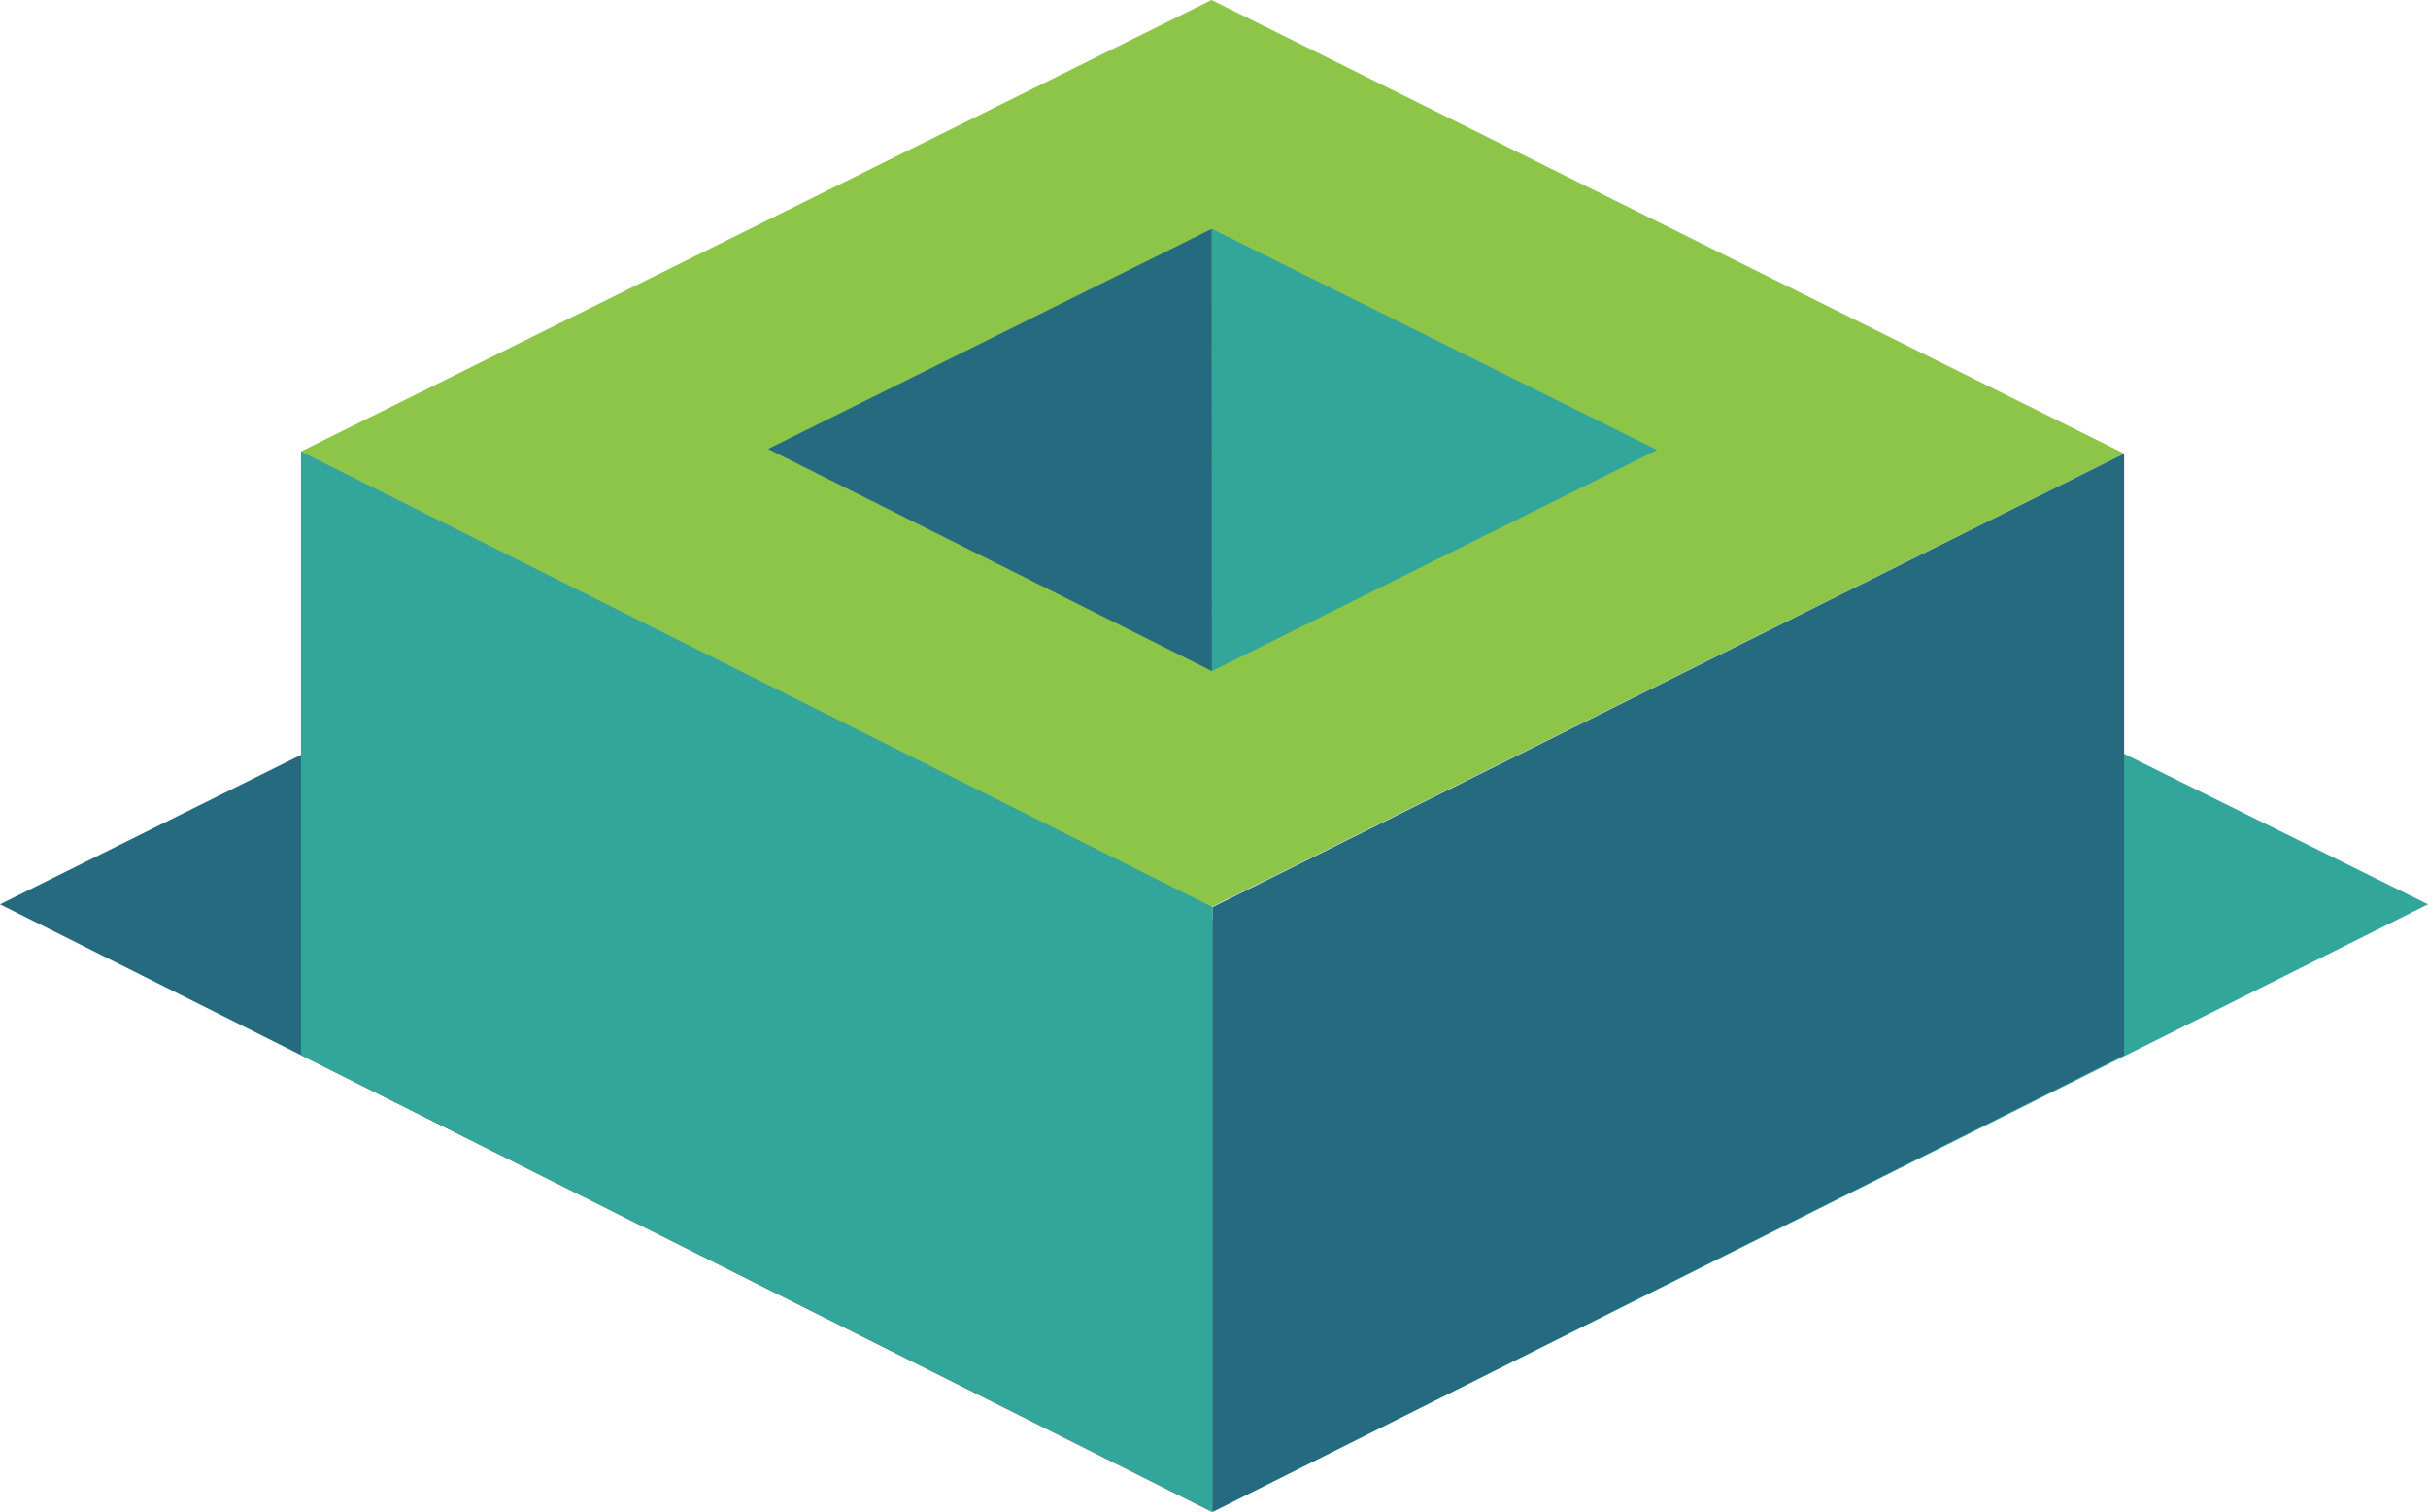
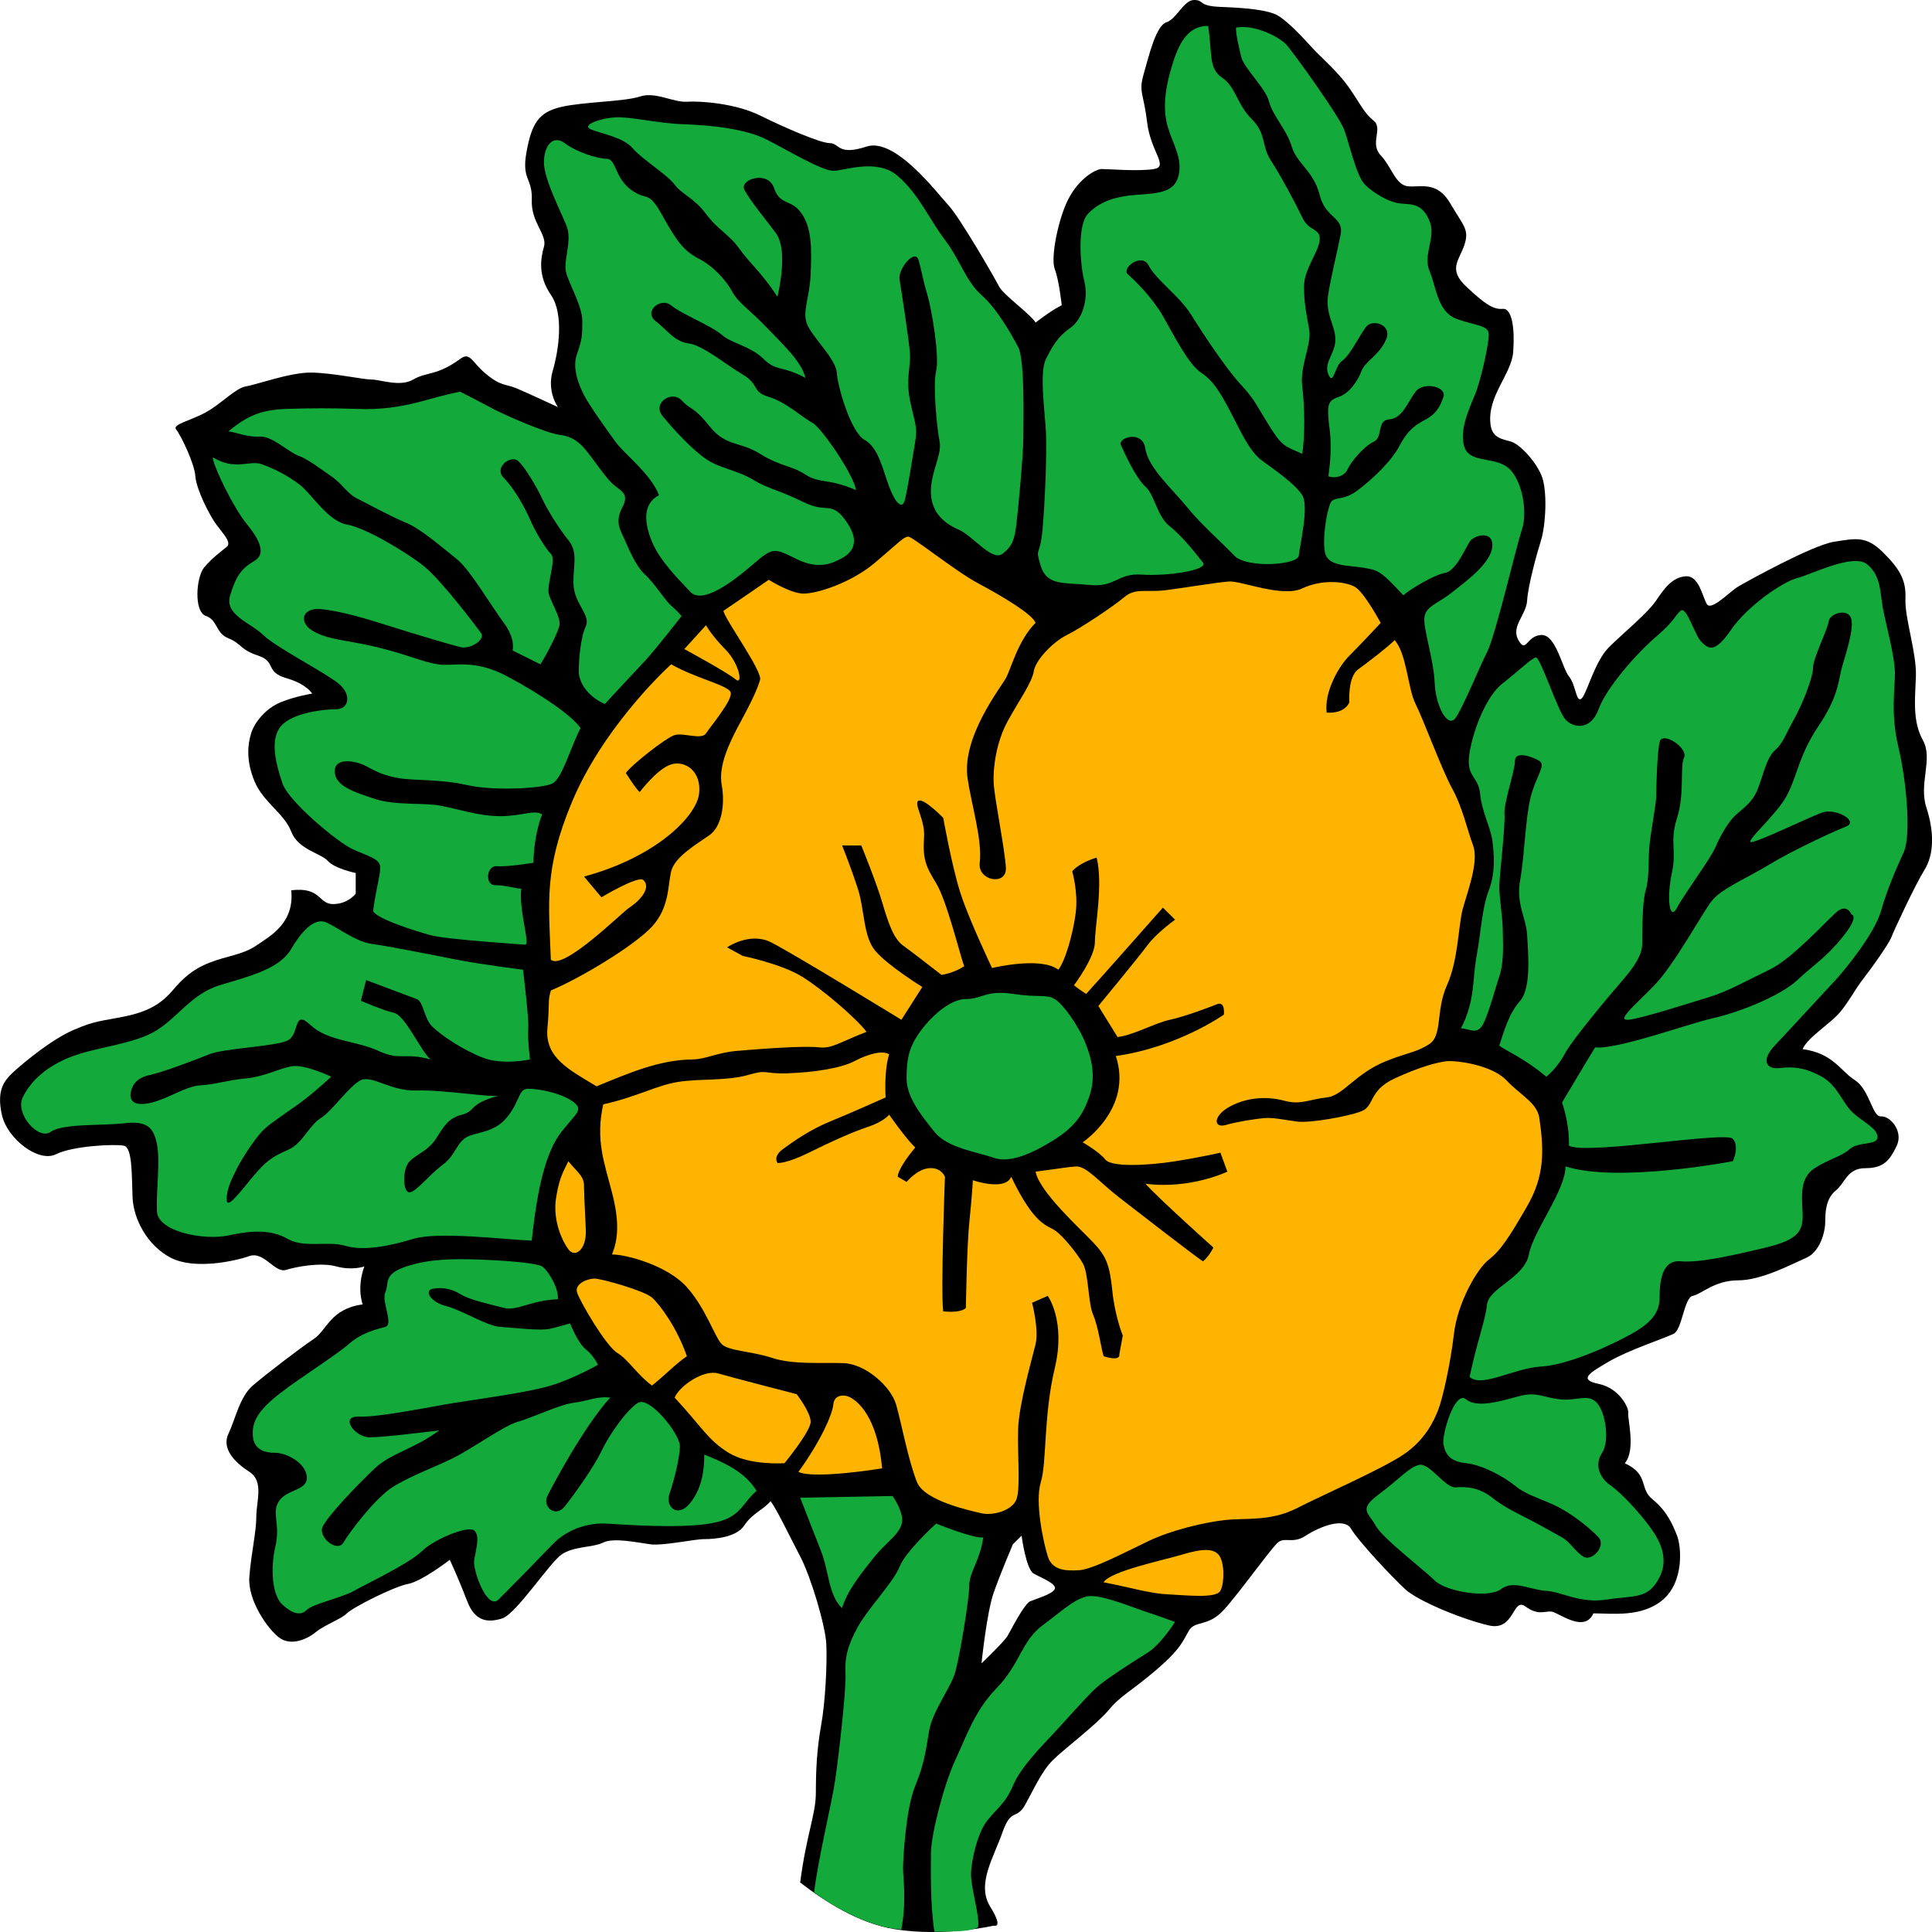
- <svg xmlns="http://www.w3.org/2000/svg" width="220" height="137" viewBox="0 0 220 137">
-   <g fill="none">
-     <path d="M50.686 56.783L0 81.947 109.873 137V83.432l-59.187-26.65z" fill="#256a7f" />
-     <path d="M178.93 61.605L220 81.947 109.873 137V83.224l69.058-21.62z" fill="#33a69b" />
-     <path d="M109.777 0l-82.5 40.91 82.5 41.29 82.69-41.1L109.778 0" fill="#8dc549" />
-     <path d="M27.277 95.614V40.91l82.5 41.29V137l-82.5-41.386" fill="#7c8689" />
-     <path d="M27.277 95.614V40.91l82.596 41.29V137L27.277 95.614" fill="#33a69b" />
-     <path d="M192.468 95.614V41.1l-82.595 41.1V137l82.595-41.386M109.804 20.735l-40.21 19.95 40.232 20.135-.022-40.085" fill="#256a7f" />
-     <path d="M109.804 60.82V20.735l40.347 20.042-40.346 20.043" fill="#33a69b" />
-   </g>
+ <svg xmlns="http://www.w3.org/2000/svg" width="130" height="130" viewBox="0 0 130 130">
+   <path d="M66.042 111.924s1.525-1.452 1.76-1.858c.234-.406 1.113-2.148 1.524-2.322.41-.174 1.466-.464 1.642-.813.176-.347-.88-.753-1.407-1.044-.527-.29-.82-2.554-.82-2.554l-.587.58s-.82 1.916-1.29 3.25c-.47 1.337-.82 4.762-.82 4.762zm-12.2 14.745c.41-3.194 1.056-4.587 1.056-6.04 0-1.45.06-2.9.352-4.527.293-1.625.41-4.18.352-5.456-.06-1.278-1.056-4.586-1.76-5.922-.703-1.335-1.583-3.193-1.994-3.715-.452.563-1.23.813-1.76 1.625-.527.813-1.993.93-2.697.93-.703 0-2.755.464-3.635.348-.88-.117-2.463-.465-3.167-.117-.704.35-1.994.233-2.815.813-.82.58-3.05 4.005-3.99 4.295-.937.29-1.817.232-2.345-1.16a48.688 48.688 0 0 0-1.173-2.787s-1.876 1.45-2.815 1.625c-.938.174-3.695 1.567-4.105 1.974-.41.406-1.466.754-2.112 1.277-.645.522-1.7.93-2.463.348-.762-.58-2.11-2.496-1.994-4.063.117-1.57.47-3.02.47-4.065 0-1.045.527-2.38-.47-3.02-.997-.637-1.877-1.566-1.407-2.553.468-.987.76-2.496 1.64-3.25.88-.756 3.226-2.555 4.106-3.136.88-.58 1.115-2.032 3.285-2.322-.413-1.31.118-2.554.118-2.554s-.82.29-1.877 0c-1.055-.29-2.638 0-3.4.232-.763.232-1.467-1.277-2.464-.93-.997.35-3.695.93-5.278.117-1.584-.813-2.522-2.613-2.58-4.064-.06-1.45 0-3.367-.587-3.483-.586-.116-3.4 0-4.574.58-1.173.58-3.284-1.045-3.636-2.67-.352-1.626.117-2.264.82-2.903.705-.638 2.523-2.148 3.99-2.786 1.465-.64 1.817-.58 3.518-.93 1.7-.347 2.522-.986 3.167-1.74.645-.755 1.29-1.394 2.463-1.858 1.173-.465 2.23-.523 3.167-1.16.94-.64 2.58-1.51 2.346-3.717 2.02-.244 1.82.928 2.816.928.997 0 1.525-.696 1.525-.696v-1.394s-1.406-.29-1.875-.812c-.47-.523-1.995-.755-2.464-1.974-.468-1.22-1.875-1.974-2.462-3.367-.586-1.393-.47-2.496-.235-3.25.235-.756.997-1.685 1.994-2.09.998-.407 2.112-.58 2.112-.58s-.353-.64-1.76-1.046c-1.408-.408-.646-1.104-1.877-1.51-1.232-.407-1.115-.813-1.994-1.162-.88-.348-.705-1.22-1.526-1.51-.82-.29-.646-2.61-.118-3.25.528-.64 1.173-1.103 1.525-1.393.353-.29-.233-.87-.703-1.51-.47-.638-1.35-2.38-1.407-3.25-.06-.87-.997-2.787-1.29-3.135-.294-.35.938-.58 1.994-1.16 1.055-.582 1.994-1.627 2.698-1.743.703-.116 2.932-.93 4.34-.93 1.407 0 3.52.466 4.105.466.587 0 1.935.522 2.815 0 .88-.523 1.596-.237 3.167-1.393.673-.497.762.232 1.76 1.044.996.813 1.29.64 1.993.93.704.29 2.815 1.276 2.815 1.276s-.762-1.045-.352-2.438c.41-1.393.763-3.83-.117-5.108-.88-1.277-.705-2.438-.47-3.25.234-.814-.88-1.627-.82-3.136.057-1.51-.705-1.335-.353-3.25.352-1.917.82-2.67 2.346-3.02 1.525-.348 4.222-.348 5.278-.696 1.057-.35 2.23.406 3.168.348.94-.058 3.285.116 4.927.93 1.642.812 4.047 1.857 4.692 1.857.645 0 .527.87 2.463.232 1.935-.64 4.75 3.134 5.513 3.946.762.813 3.108 4.877 3.402 5.457.293.58 2.11 1.858 2.463 2.438 1.267-.968 1.76-1.16 1.76-1.16s-.177-1.683-.47-2.438c-.293-.755.235-3.425.94-4.76.702-1.335 1.817-1.974 2.227-1.974.41 0 2.522.174 3.52 0 .996-.174-.235-1.16-.47-3.135-.235-1.973-.586-2.03-.235-3.25.352-1.22.822-3.25 1.525-3.484C79.18 1.276 79.648 0 80.352 0s.235.406 1.76.464c1.524.058 3.167.175 3.87.58.704.407 1.82 1.626 2.346 2.207.528.58 1.7 1.568 2.464 2.67.762 1.104.997 1.685 1.642 2.207.645.523-.293 1.51.47 2.322.762.812.996 2.03 1.876 2.09.88.057 1.935-.35 2.815 1.16.88 1.51 1.29 1.742.938 2.787-.35 1.045-1.114 1.625.118 2.786 1.232 1.16 1.82 1.568 2.464 1.51.645-.06.82 1.393.704 2.902-.117 1.51-1.762 2.96-1.525 4.876.12.972.88.988 1.408 1.162.528.175 1.525 1.162 1.995 2.206.47 1.045.293 3.484 0 4.412-.294.93-.88 3.077-.94 4.064-.057.987-1.113 1.742-.585 2.67.528.93.528-.29 1.525-.348.997-.058 1.407 2.206 1.876 2.787.47.58.47 1.74.822 1.51.352-.233.88-2.497 1.877-3.484.996-.988 2.58-2.265 3.166-3.136.587-.87 1.115-1.567 1.994-1.625.88-.06 1.115 1.334 1.408 1.856.293.523 1.525-.813 2.11-1.16.588-.35 4.987-2.787 6.453-3.02 1.467-.232 2.17-.406 3.285.697 1.115 1.103 1.584 1.858 1.525 3.135-.06 1.277.763 3.657.704 5.225-.06 1.567-.235 3.018.47 4.295.703 1.278-.294 2.903.234 4.528.528 1.626.528 3.135-.118 4.18-.645 1.045-2.052 4.064-2.228 4.528-.176.465-1.29 2.032-1.877 2.787-.587.755-.88 1.394-1.525 2.207-.645.812-2.23 1.74-2.58 2.554 2.063.287 2.52 1.452 3.518 2.09.997.64 1.173 2.497 1.76 2.44.586-.06 1.525.986 1.056 1.973-.47.987-.88 1.51-2.112 1.51-1.23 0-1.35.986-1.994 1.508-.645.524-.704 1.395-.704 2.09 0 .698-.352 2.033-1.29 2.44-.938.406-2.99 1.51-4.575 1.51-1.584 0-2.464.928-3.05 1.044-.587.116-.704 2.264-1.29 2.554-.587.29-3.05 1.103-4.34 1.858-1.29.754-2.112 1.22-.705 1.51 1.408.29 2.053 1.624 1.995 1.973-.06.347.527 2.495-.235 3.366 1.664.773.938 1.683 1.877 2.438.938.755 1.35 1.683 1.642 2.438.293.755.47 3.077-.938 4.296-1.408 1.22-3.46.93-4.692.93-.606 1.365-2.346-.06-2.816-.117-.47-.057-.88.29-1.76-.348-.88-.638-.703 1.684-2.462 1.277-1.76-.407-4.75-1.626-5.63-2.44-.88-.81-3.168-3.25-3.637-4.062-.47-.813-2.17-.116-3.05.464-.88.58-1.408.058-1.878.464-.47.407-2.58 3.367-3.636 4.53-1.055 1.16-1.935.695-2.346 1.392-.41.696-.528 1.22-2.228 2.67-1.7 1.45-2.346 1.684-3.168 2.67-.82.987-2.99 2.613-3.753 3.368-.762.754-1.29 1.973-1.876 3.018-.586 1.045-.938.174-1.525 1.858-.587 1.683-1.76 3.483-.822 4.992.94 1.51.235 1.277.235 1.277s-3.35.784-6.686.234c-2.39-.395-4.608-1.81-6.334-3.135z" />
+   <path d="M56.658 108.208c.352-1.16 1.23-2.264 2.11-3.367.88-1.102 1.585-1.45 1.878-2.205.293-.754-.587-1.973-.587-1.973l-6.217.116s.88 2.264 1.407 3.6c.528 1.334.487 2.94 1.408 3.83zm6.217 21.77c-.29-1.85-.235-4.064-.235-5.283 0-1.22.88-4.644 1.642-6.27.763-1.625 1.29-3.308 2.815-4.876 1.525-1.568 1.643-3.136 3.05-4.18 1.408-1.045 2.346-1.974 3.284-1.974.94 0 2.758.754 3.638 1.045.88.29 1.994.697 1.994.697s-.94 1.51-1.877 2.09c-.938.58-2.756 1.742-3.402 2.322-.645.58-2.228 2.38-2.932 3.134-.703.755-2.17 2.206-2.697 3.483-.528 1.277-1.35 1.742-1.877 2.554-.528.814-.88 2.323-.938 3.252-.06.93.613 2.972.47 3.716-.53.26-1.282.288-2.933.29zm-8.094-2.642c.25-2.174 1.174-5.95 1.41-7.517.233-1.57.76-6.155.702-7.2-.058-1.045.118-1.857.82-3.134.705-1.278 2.406-3.02 2.817-4.064.41-1.045 2.462-2.903 2.462-2.903s2.58 1.044 3.167.928c-.208 1.563-.94 2.322-.94 3.25 0 .93-.645 4.76-.938 5.806-.293 1.045-1.525 2.613-1.76 3.948-.234 1.335-.293 2.148-.938 3.715-.645 1.567-.82 4.993-.82 5.573 0 .58.252 2.197-.118 4.093-1.91-.115-4.26-1.305-5.865-2.497zm13.373-60.46c1.8.27 2.23 0 2.815.348.587.348 1.564 1.78 1.994 2.786.43 1.007.82 2.322.352 3.716-.47 1.393-1.095 2.167-2.463 3.018-1.368.852-2.893 1.548-3.987 1.16-1.095-.386-3.128-.657-3.988-1.74-.86-1.084-1.877-2.322-1.877-3.6 0-1.276.162-2.062.82-3.018.737-1.07 2.073-2.322 3.168-2.322 1.095 0 1.368-.62 3.167-.348zM98.65 94.16c.763.638 2.523.058 3.637-.232 1.114-.29 1.584.116 2.698.232 1.114.116 1.877-.406 2.463.232.587.64.88 2.554.352 3.367-.528.812-.176 1.683.587 2.205.762.523 1.935 1.858 2.463 2.554.528.696 1.583 2.09.82 3.6-.762 1.508-1.64 1.218-3.518 1.508-1.877.29-3.05-.523-4.105-.58-1.056-.06-2.23-.755-3.05-.117-.82.64-3.695.175-4.458-.58-.763-.754-3.52-2.844-3.99-3.715-.468-.87-1.172-1.044.236-2.09 1.407-1.044 1.994-1.8 2.698-1.973.703-.174 1.76 1.567 2.463 1.51.704-.06 1.583 0 2.463.696.88.696 1.7 1.045 2.58 1.51.88.464 1.584.87 2.112 1.16.528.29.82.87 1.408 1.277.586.407 1.583-.696 1.055-1.277-.527-.58-1.876-1.683-3.05-2.206-1.172-.522-1.876-.696-2.58-1.277-.704-.58-2.17-1.393-3.284-1.51-1.114-.115-1.407-.638-1.524-1.276-.117-.64.762-3.66 1.525-3.02zm.235-43.54c.294-1.682 1.173-3.83 2.23-4.643 1.055-.813 1.934-1.684 2.228-1.742.293-.058 1.466 3.6 1.994 4.18.528.58 1.7.755 2.228-.696.528-1.453 2.58-3.775 3.87-4.878 1.292-1.103 1.233-1.393 1.644-1.74.41-.35.937 1.624 1.406 2.088.47.465.88.813 1.994-.812 1.115-1.626 3.52-3.25 4.458-3.483.938-.233 3.753-1.684 4.692-.93.938.756.88 1.917 1.055 2.903.176.987.82 3.31.82 4.412 0 1.103-.292 2.787.236 4.993.53 2.206.88 5.92.353 7.082-.528 1.16-1.115 2.496-1.525 3.948-.41 1.45-2.346 3.89-3.167 4.76-.82.87-3.108 3.367-3.987 4.296-.88.928-.645 1.624.352 1.508.997-.116 1.76 0 2.815.58s1.407 1.8 2.11 2.44c.705.637 1.643 1.044 1.643 1.624 0 .58-1.29.29-1.876.813-.587.522-1.35.638-2.346 1.277-.997.64-.88 1.8-.82 3.02.058 1.218-.294 1.798-2.464 2.32-2.17.523-4.457 1.046-5.747.93-1.292-.116-1.41 1.45-1.41 2.438 0 .987-.527 1.683-1.876 2.438-1.35.755-4.223 2.09-6.1 2.206-1.876.116-3.988 1.45-4.81.697.548-2.56 1.057-3.773 1.174-4.876.118-1.103 2.522-1.8 2.816-3.367.293-1.567 2.463-4.296 2.463-5.92 3.537 1.134 11.26-.35 11.26-.35s.47-.986 0-1.51c-.47-.52-9.853 1.104-11.026.466.032-1.576-.468-2.903-.468-2.903s1.936-3.25 2.23-3.715c1.426.18 6.392-1.626 7.975-1.974 1.584-.347 4.458-1.45 5.63-2.553 1.174-1.103 1.877-1.452 3.05-2.903 1.173-1.45.587-1.51.587-1.51s-.293-.812-1.056-.115c-.762.695-2.99 3.134-4.457 3.83-1.465.697-2.756 1.45-4.105 1.858-1.35.406-4.574 1.45-5.395 1.51-.822.057.41-.93 1.76-2.323 1.348-1.393 3.225-4.876 3.87-5.69.645-.812 2.346-1.508 3.87-2.437 1.526-.93 4.282-2.206 5.162-2.554.88-.35-.704-1.278-1.642-.93-.94.35-4.047 1.858-4.692 1.974-.645.117 1.642-1.8 2.346-3.134.704-1.335.82-2.73 2.11-4.644 1.29-1.916 1.35-2.96 1.526-3.716.176-.754.88-2.67.704-3.483-.176-.812-1.466-.405-1.525.117-.06.523-1.057 2.496-1.057 3.135 0 .64-.704 2.438-1.29 3.483-.587 1.045-.704 1.568-1.29 2.09-.587.522-.82 1.858-1.173 2.67-.352.813-.88 1.16-1.408 1.626-.528.465-1.056 1.394-1.407 2.207-.352.813-2.053 3.077-2.58 4.063-.53.987-.705-.696-.353-2.322.352-1.625-.176-2.03.352-3.715.528-1.683.176-3.425.47-4.064.292-.64-1.467-1.8-1.643-1.046-.175.755-.234 3.25-.234 3.716 0 .464-.41 2.554-.47 3.483-.058.93 0 2.032-.233 2.786-.235.754-.235 2.786-.235 3.6 0 .81-.645 1.682-1.408 2.553-.762.87-3.284 3.89-3.753 4.76-.47.87-.997 1.393-1.29 1.626-1.487-1.244-2.816-1.8-3.168-2.09.344-1.053.645-2.15 1.407-3.02.762-.87.528-3.25.47-4.412-.06-1.16-.763-2.09-.47-3.715.293-1.626.352-4.18.704-5.573.353-1.393 1.057-2.148.587-2.438-.47-.29-1.642-.697-1.642 0 0 .696-.762 2.786-.704 3.6.06.812-.35 4.18-.35 4.875 0 .697.234 2.206.234 2.903 0 .696.117 2.09-.235 3.135-.352 1.044-.88 3.134-1.29 3.483-.41.348-.822 0-1.29 0 .977-1.88.76-3.31 1.055-4.877.293-1.566.35-3.192.82-4.41.47-1.22.353-2.497.235-3.368-.117-.87-.704-1.915-.82-3.134-.118-1.22-.998-1.103-.705-2.787zm-9.5-25.426c-.353-.812.527-1.45.468-2.438-.058-.987-.703-1.625-.47-3.018.236-1.394.588-2.73.822-3.948.235-1.22-.997-1.045-1.407-2.67-.41-1.626-1.525-2.09-1.877-3.25-.35-1.162-1.29-2.09-1.524-3.02-.235-.93-1.7-2.264-1.877-3.02-.177-.753-.353-1.45-.353-1.972 1.263-.236 2.933.638 3.402 1.16.468.523 3.518 4.76 3.87 5.69.352.93.82 3.135 1.407 3.715.587.58 1.643 1.22 2.464 1.277.822.058 1.408.058 1.877 1.16.47 1.104-.47 2.265 0 3.368.47 1.103.528 2.787 1.877 3.25 1.35.466 2.112.408 2.112 1.046 0 .64-.528 3.077-.94 4.064-.41.987-1.054 2.38-.703 3.483.352 1.104 1.995.64 2.933 1.394.938.755 1.35 2.96.938 4.18-.41 1.22-1.76 7.082-2.346 8.243-.586 1.16-1.583 3.657-2.11 4.412-.53.754-1.35-.814-1.41-2.323-.057-1.51-.702-3.425-.702-4.296 0-.87.88-1.044 1.76-1.74.88-.697 2.697-1.974 2.814-3.135.118-1.16-1.23-.813-1.525-.35-.293.466-.938 1.975-1.642 2.09-.704.117-2.287 1.046-2.815 1.51-1.566-1.692-1.7-1.683-2.698-1.857-.997-.174-2.405-.058-2.58-1.045-.176-.987.117-2.67.35-3.25.236-.58.823-.117 1.878-.93 1.056-.812 2.23-1.915 2.815-3.018.587-1.103 1.115-1.394 1.76-1.742.645-.348.938-.813 1.173-1.51.234-.696-1.35-1.044-1.877-.348-.53.697-.88 1.8-1.76 1.858-.88.058-.41 1.22-1.056 1.51-.645.29-1.525 1.335-1.76 1.857-.234.523-.937.62-1.29.465.32-2.286.06-3.077 0-3.948-.06-.87 0-1.16.704-1.393.704-.232 1.29-1.103 1.525-1.742.234-.638 1.173-1.045 1.642-2.09.47-1.045-.88-1.393-1.29-.928-.41.464-1.115 1.973-1.642 2.322-.528.348-.587 1.74-.94.928zm-19.238 10.45c.176-1.916.293-5.11.235-6.502-.06-1.393-.47-4.064 0-4.992.47-.93.82-1.51 1.642-2.09.82-.58 1.232-1.974.938-3.135-.293-1.16-.47-3.773.235-4.528.704-.755 1.7-1.16 3.167-1.277 1.466-.116 2.64-.116 2.932-1.277.294-1.16-.35-2.09-.703-3.25-.352-1.162-.235-2.498.234-4.065.47-1.567 1.056-2.786 2.464-2.786.297 1.847 0 2.844.94 3.483.937.638.996 1.8 1.993 2.786.997.988.645 1.8 1.29 2.788.645.987 1.642 2.844 2.112 3.83.47.988 1.23.698 1.173 1.51-.06.813-1.056 1.974-1.056 3.135 0 1.16.176 1.916.352 2.903.176.987-.645 2.438-.47 3.83.177 1.394.177 3.484 0 4.53-1.263-.573-1.348-.465-2.345-2.09-.998-1.626-.88-1.568-1.878-2.67-.997-1.104-2.522-3.426-3.284-4.645-.763-1.218-2.346-2.32-2.816-3.25-.47-.93-1.876.174-1.407.58.47.407 1.642 1.568 2.346 2.787.705 1.22 1.702 3.25 2.58 3.83.88.582 1.35 1.453 1.995 2.672.646 1.218 1.232 2.61 2.112 3.25.88.638 2.228 1.567 2.698 2.322.47.754-.176 3.425-.235 4.063-.06.64-3.52.87-4.34 0-.82-.87-2.23-2.09-3.167-3.25-.938-1.162-2.64-2.67-2.815-3.948-.176-1.277-1.877-.755-1.642-.232.234.522.997 2.206 1.642 2.786.645.582.762 1.975 1.642 2.672.88.696 1.818 1.915 2.23 2.438.41.522-2.465.93-4.107.812-1.642-.116-1.76.87-3.52.697-1.758-.175-2.873.057-3.283-1.278-.41-1.335-.06-.523.117-2.438zM52.317 19.97c-1.114-1.684-1.876-2.264-2.58-3.25-.704-.988-1.407-1.22-2.23-2.323-.82-1.103-1.582-1.277-2.11-1.974-.528-.697-2.17-1.683-2.815-2.438-.645-.755-2.112-.987-2.815-1.277-.704-.29.645-.755 1.642-.813.996-.058 2.814.406 4.574.464 1.76.058 4.164.29 5.63 1.044 1.466.755 3.695 2.09 4.457 2.09.764 0 2.934-.87 4.34.35 1.41 1.218 2.113 2.9 3.168 4.294 1.056 1.394 1.408 2.787 2.464 3.716 1.055.93 1.994 2.612 2.463 3.483.47.87.352 5.05.352 6.153 0 1.103-.352 4.877-.47 5.805-.117.93-.234 1.452-.938 1.974-.705.522-1.995-1.22-2.933-1.626-.94-.407-1.818-1.103-1.877-2.438-.06-1.336.762-2.613.586-3.484-.175-.87-.47-3.773-.234-4.76.234-.987-.293-4.12-.587-5.108-.293-.987-.352-1.452-.586-2.322-.236-.87-1.41.58-1.29 1.277.116.695.644 4.12.702 4.99.06.872-.293 1.685 0 3.136.294 1.45.528 1.742.352 2.786-.176 1.045-.528 3.31-.703 3.948-.175.64-.645.174-1.055-.93-.41-1.102-.704-2.61-1.642-3.134-.94-.522-1.82-3.6-1.877-4.528-.06-.928-1.642-2.38-1.994-3.25-.352-.87.176-1.8.234-3.368.06-1.567.118-3.018-.586-4.063s-1.466-.523-1.877-1.742c-.41-1.22-2.346-.58-1.994.116.35.698 1.465 2.033 2.11 2.904.646.87.468 2.745.118 4.296zm-5.864 19.853c-.82-.87-2.053-2.09-2.58-3.367-.53-1.277-.646-2.554.468-3.134-.527-1.414-2.345-2.787-2.93-3.6-.588-.812-1.76-2.438-2.112-3.134-.352-.697-.822-1.8-.47-2.787.352-.986.352-1.276.352-2.205 0-.93-.762-2.264-1.055-3.135-.294-.87.41-2.206 0-3.25-.41-1.045-1.525-3.135-1.525-4.296 0-1.16.645-1.858 1.407-1.277.763.58 2.17 1.045 2.815 1.045.646 0 .528 1.277 1.643 2.09 1.114.812 1.114-.06 2.11 1.74.998 1.8 1.467 2.38 2.464 2.904.996.522 1.817 1.45 2.228 2.205.41.756 1.173 1.22 2.23 2.324 1.054 1.103 2.462 2.38 2.696 3.483-1.522-.844-1.935-.407-2.815-1.277-.88-.87-2.17-1.045-2.816-1.626-.645-.58-2.698-1.393-3.402-1.974-.703-.58-1.876.407-1.055 1.045.82.64 1.29 1.393 2.228 1.51.94.116 2.464 1.393 3.637 2.09 1.173.696.586 1.16 1.76 1.51 1.172.347 2.345 1.45 2.932 1.74.586.29 2.815 3.542 2.932 4.528-1.89-.816-2.404-.406-3.402-1.045-.997-.638-1.642-.522-3.05-1.393-1.407-.87-2.287-.464-3.4-1.857-1.115-1.394-1.233-1.045-1.878-1.742-.645-.697-1.994.174-1.29 1.045.704.872 1.994 2.265 2.932 2.904.94.638 2.112.754 3.167 1.393 1.056.638 1.76.696 3.402 1.51 1.642.812 1.877-.175 2.933 1.392 1.055 1.567 0 2.205-.47 2.438-.47.232-1.407.754-2.932 0-1.525-.755-1.584-.813-2.933.348-1.348 1.16-3.4 2.728-4.222 1.857zM36.365 44.7l-1.877-.93s.235-.754-.586-1.857c-.82-1.103-2.288-3.6-3.167-4.295-.88-.697-2.405-2.032-3.402-2.44-.997-.405-2.58-1.276-3.284-1.624-.705-.348-.998-.987-1.76-1.51-.763-.522-1.584-1.16-2.23-1.393-.645-.23-1.76-1.334-2.58-1.276-.82.058-1.584-.29-2.11-.348 1.328-1.106 2.286-1.45 3.87-1.51a66.42 66.42 0 0 1 4.81 0c1.524.06 2.93-.116 4.573-.58 1.642-.464 2.346-.58 2.346-.58s1.583.812 2.228 1.16c.645.35 3.52 1.626 4.457 1.742.94.116 1.408.58 1.877 1.16.47.582 1.114 1.57 1.642 2.09.528.523 1.232.64.704 1.626-.528.987-.117 1.568.117 2.09.235.523.763 1.858 1.408 2.438.645.58 1.35 1.742 1.76 2.09.41.35.703.697.703.697s-1.76 2.263-2.463 3.018c-.704.754-2.23 2.38-2.698 2.902-1.155-.496-1.76-1.45-1.76-2.206 0-.754.118-2.264.47-3.018.352-.755-.763-1.51-.82-2.787-.06-1.278.35-2.15-.353-3.02-.704-.87-1.466-2.148-1.76-2.786-.293-.64-1.162-2.167-1.642-2.554-.48-.388-1.642.464-.938 1.16.704.697 1.466 2.09 1.76 2.787.292.697.996 1.916 1.407 2.322.41.406-.353 2.147-.118 2.786.234.638.762 1.51.703 1.973-.058.464-.9 2.075-1.29 2.67zM35.32 63.563s-5.29-.345-6.345-.635c-1.055-.29-3.636-1.103-3.87-1.625.238-1.794.527-2.497.47-3.02-.06-.522-.88-.696-1.878-1.16-.997-.465-4.282-3.193-4.692-4.412-.41-1.218-.88-2.902-.118-3.83.763-.93 2.933-1.16 3.754-1.16.822 0 1.057-.988.118-1.743-.938-.755-4.222-2.438-5.043-3.25-.822-.814-2.64-1.336-2.23-2.67.41-1.336.763-1.8 1.643-2.323.88-.523.176-1.626-.586-2.555-.763-.93-2.17-3.716-2.23-4.413 1.526.933 2.464.175 3.285.465.82.29 1.76.755 2.58 1.393.822.64 1.878 2.438 3.168 2.67 1.29.233 3.988 1.858 5.16 2.787 1.174.93 3.58 4.122 3.872 4.528.293.406-.704 1.103-1.408.93-.705-.175-3.05-.872-4.693-1.394-1.642-.523-3.4-1.045-4.692-1.16-1.29-.118-1.525.927-.47 1.508 1.057.58 2.288.58 4.224 1.045 1.934.463 3.05.986 4.104 1.16 1.056.174 2.405-.407 4.692.813 2.288 1.22 4.4 2.67 4.927 3.483-.683 1.327-1.232 3.367-1.877 3.715-.645.35-3.988.523-5.748.117-1.76-.406-3.518-.29-4.574-.464-1.056-.174-1.584-.465-2.23-.813-.644-.348-2.11-.64-2.11.348 0 .987 1.29 1.393 2.698 1.858 1.407.464 3.225.232 4.457.464 1.23.233 2.52.697 3.987.697 1.466 0 2.287-.464 2.815-.116-.598 1.514-.586 3.252-.586 3.252s-1.76.29-2.463.232c-.704-.058-.822 1.277-.118 1.277s1.408.233 1.76.233c-.17 1.497.65 3.86.245 3.77zm.46 19.915c-1.702-.058-6.277-.638-7.978-.116-1.7.523-3.4.813-4.574.465-1.173-.35-2.757.174-3.87-.465-1.116-.638-2.406-.58-3.99-.232-1.583.348-4.75-.232-4.81-1.625-.057-1.394.236-3.367 0-4.528-.233-1.16-.703-1.568-2.227-1.394-1.524.175-4.105 0-4.926.58-.82.58-2.405-1.218-1.877-2.32.528-1.104 1.642-2.15 3.402-2.788 1.758-.638 4.163-.812 5.63-1.74 1.466-.93 2.345-2.44 4.222-3.02 1.877-.58 3.988-1.045 4.81-2.438.82-1.393 1.524-1.916 2.11-1.858.587.057 2.053 1.334 3.285 1.51 1.232.173 3.87.695 5.63 1.044 1.76.348 4.575.696 4.575.696s.41 3.31.352 3.948c-.06.638.117 2.09.117 2.09s-1.817.406-3.166-.117c-1.35-.52-2.815-1.508-3.402-2.088-.586-.58-.586-1.684-1.055-1.858-.47-.174-3.402-1.277-3.402-1.277l-.352 1.393s1.466.64 2.23.813c.76.174 1.817 2.612 2.462 3.135-1.83-.5-1.994.116-3.52-.58-1.524-.698-3.4-.64-4.573-1.743-1.173-1.103-.704.64-1.525 1.045-.82.407-4.282.523-5.28.93-.996.406-3.166 1.218-3.987 1.392-.82.175-1.173.58-1.29 1.16-.118.582.234.988 1.407.698 1.173-.29 2.288-1.103 3.285-1.16.997-.06 1.818-.35 3.05-.465 1.23-.116 2.17-.64 3.05-.813.88-.174 2.697.697 2.697.697s-.94.87-1.76 1.508c-.82.638-2.112 1.45-2.698 1.974-.587.522-1.525 1.973-1.877 2.67-.352.697-.704 1.393-.704 2.09 0 .697.705-.232 1.76-1.51 1.056-1.277 1.584-1.45 2.464-1.857.88-.406 1.35-1.626 2.11-2.09.764-.464 1.937-2.206 2.7-2.554.762-.348 1.993.755 3.753.697 1.76-.058 4.868.465 5.513.35-2.065.56-1.525 1.044-2.463 1.276-.94.232-1.232.813-1.76 1.625-.528.813-1.232.987-1.76 1.51-.527.522-.47 2.148 0 2.09.47-.06 1.29-1.162 2.23-1.858.938-.697.938-1.684 1.876-1.974.938-.29 1.818-.348 2.58-1.393.763-1.045.646-1.742 1.29-1.742.646 0 2.054.233 2.933.814.88.58.294.813-.703 2.09-.997 1.277-1.61 3.62-1.994 7.314zm15.13 16.835c-1.114.987-1.056 1.858-3.167 2.206-2.11.348-5.924.057-6.92 0-.998-.06-2.523.232-3.637 1.393a273.465 273.465 0 0 1-3.636 3.715c-.763.755-1.76-1.974-1.642-2.67.117-.697.41-1.626 0-1.974-.41-.35-2.698.58-3.52 1.393-.82.813-3.753 2.206-4.574 2.67-.82.465-2.756.87-3.167 1.278-.41.406-.938.29-1.642-.35-.704-.637-.82-2.437-.47-3.946.352-1.51-.293-2.207.235-3.02.528-.813 1.936-.697 1.877-1.625-.06-.93-1.35-1.626-2.11-1.626-.764 0-1.468-.233-1.526-1.162-.058-.93.353-1.683 1.76-2.786 1.408-1.103 3.754-2.555 4.692-3.367.94-.813 1.877-.987 2.463-1.16.587-.176-.277-1.715 0-2.324.278-.607-.176-1.218 1.408-1.74 1.584-.523 3.226-.523 4.927-.464 1.7.058 3.87.232 4.222.464.352.232 1.115 1.393 1.056 2.206-1.828.067-2.757.813-3.636.58-.88-.232-2.288-.522-2.933-.928a2.544 2.544 0 0 0-1.878-.35c-.527.117-.175.872.94 1.162 1.113.29 2.697 1.336 3.635 1.394.94.058 2.698.29 3.402.116.703-.174 1.29-.35 1.29-.35s.527 1.337 1.055 1.743c.528.406.82 1.045.82 1.045s-1.64.93-3.166 1.393c-1.526.465-4.986.93-6.453 1.162-1.466.232-5.102.987-6.45.93-1.35-.06-.294 1.392.703 1.392.997 0 3.695-.348 4.692-.464-1.823 1.32-3.226 1.51-4.34 2.554-1.115 1.045-3.226 3.25-3.52 3.948-.293.696.998 1.74 1.408 1.044.41-.696 2.112-2.96 3.285-3.715 1.173-.753 2.815-1.334 4.105-1.973 1.29-.638 3.46-2.206 4.34-2.438.88-.233 2.815-1.162 3.754-1.278.938-.116 1.642-.464 2.463-.348-1.81 2.004-3.87 5.92-4.223 6.618-.352.696.528 1.51 1.173.696.645-.812 1.936-2.612 2.463-3.715.528-1.103 1.7-2.786 2.464-3.25.762-.465 2.815 2.09 2.815 2.902 0 .812-.412 2.38-.705 3.25-.293.87.587 1.626 1.408.58.82-1.044.938-2.263.938-3.25 1.346.544 2.724 1.15 3.52 2.438z" fill="#14a93b" />
+   <path d="M46.05 43.675s2.927 1.59 3.443 2.035c.516.446.28-1.03-.674-2-.955-.97-1.313-1.64-1.313-1.64l-1.457 1.605zm28.203 62.792c1.933.375 3.108.755 4.34.813 1.23.058 3.225.29 3.52-.233.292-.522.292-1.973-.12-2.438-.41-.465-1.236-.37-2.462 0-1.27.382-4.772 1.095-5.277 1.857zM38.243 84.06c-.49-.677-1.057-2.033-.822-3.484.235-1.45.53-1.8.822-2.438.73.885 1.056.987 1.056 1.74 0 .756.13 2.614.117 3.136-.025 1.087-.74 1.646-1.173 1.045zm5.63 9.17c.938-.754 1.583-1.45 2.345-1.973-.652-1.9-1.818-3.483-2.346-3.947-.528-.465-3.402-1.277-3.87-1.277-.47 0-1.35.348-1.174.928.176.582 1.936 3.6 2.698 4.065.763.465 1.37 1.497 2.346 2.206zm8.914 5.226s1.76-2.148 1.76-2.787c0-.64-.94-1.858-.94-1.858s-4.28-1.103-5.277-1.394c-.998-.29-2.64.87-2.933 1.626 1.882 2.036 2.23 2.844 3.636 3.715 1.408.87 3.754.696 3.754.696zm6.57.348s-4.635.755-5.632.232c1.41-1.93 2.288-3.83 2.346-4.528.06-.696.764-.696 1.174-.464.41.232 1.79 1.2 2.112 4.76zm-19.22-25.71c-1.837-1.11-3.48-1.923-3.303-3.896.176-1.974 0-1.742.235-2.555 1.945-.8 5.63-3.018 6.802-4.295 1.173-1.278 1.056-2.73 1.29-3.716.235-.987 1.76-1.857 2.58-2.438.822-.58 1.057-2.09.822-3.367-.234-1.277.47-2.786 1.29-4.296.82-1.508 1.115-2.205 1.29-2.785.177-.58-2.404-4.122-2.463-4.644 1.01-.682 3.05-2.09 3.05-2.09s1.467.93 2.347.93c.88 0 3.167-.697 4.81-2.09 1.642-1.394 1.935-1.742 2.228-1.742.293 0 3.167 2.322 4.692 3.135 1.525.813 3.695 2.09 3.87 2.67-1.18 1.174-1.64 3.077-1.993 3.716-.352.637-2.98 3.97-2.58 6.733.246 1.706 1.008 4.18.82 5.69-.152 1.226 1.818 1.566 1.76.347-.06-1.22-.763-4.644-.82-5.69-.06-1.044.175-2.786.937-4.18.764-1.392 1.643-2.61 1.76-3.366.118-.754 1.29-1.974 2.23-2.438.938-.464 3.108-1.916 3.87-2.554.763-.64 1.466-.29 2.815-.465 1.35-.174 3.402-.522 4.223-.58.82-.058 3.578 1.103 4.927.464 1.35-.637 2.873-.463 3.52-.115.644.348 1.758 2.438 1.758 2.438s-1.407 1.51-2.11 2.206c-.705.696-1.702 2.437-1.526 3.83 1.276.08 1.525-.696 1.525-.696s-.118-1.683.586-2.206c.704-.522 1.936-1.45 2.463-1.974.82.916.88 3.25 1.41 4.296.527 1.045 1.76 4.412 2.462 5.69.704 1.276.997 2.728 1.408 3.83.41 1.104-.41 3.194-.704 4.297-.293 1.103-.293 3.425-1.056 5.108-.762 1.684-.293 3.367-1.173 3.948-.88.58-1.47.57-2.932 1.16-2.09.846-2.874 2.323-3.988 2.44-1.114.115-1.76.52-2.815.23-1.056-.29-2.405-.29-3.637.35-1.23.638-1.173 1.51-.35 1.276.82-.233 1.993-.407 2.58-.465.586-.058 1.348.116 2.228.232.88.116 3.46-.348 4.34-.696.88-.348.47-1.393 2.228-2.205 1.76-.813 2.934-1.103 3.52-1.16.587-.06 2.992.23 3.99 1.276.996 1.046 2.077 1.52 2.227 2.555.32 2.2.352 3.89-.82 5.92-1.174 2.033-1.76 2.962-2.58 3.6-.822.64-2.113 2.96-2.347 4.993-.235 2.032-.763 4.354-1.056 5.11-.293.753-.88 2.03-2.346 3.017-1.466.987-5.337 2.67-7.155 3.6-1.818.928-3.46.638-4.927.812-1.466.174-3.577.697-5.044 1.393-1.466.697-3.753 1.916-4.692 1.974-.938.058-1.818 0-2.11-.93-.294-.928-.88-3.656-.47-4.99.41-1.336.176-4.47.938-7.664.763-3.193-.47-4.876-.47-4.876l-1.055.464s.47 1.8.235 2.787c-.235.986-1.114 4.005-1.173 5.69-.06 1.682.176 4.004-.117 4.76-.294.754-1.584 1.102-2.346.928-.763-.174-3.832-.833-4.34-2.09-.59-1.46-1.056-4.006-1.408-5.225-.352-1.22-2.053-2.728-3.52-2.786-1.465-.058-3.4.116-4.808-.35-1.408-.463-2.933-.463-3.402-.927-.47-.465-1.056-2.38-2.346-3.832-1.29-1.45-4.047-2.206-5.044-2.206.56-1.312.363-2.782 0-4.18-.526-2.03-1.114-3.54-.586-5.92 2.248-.496 3.577-1.278 5.044-1.51 1.466-.232 3.284-.058 4.692-.465 1.407-.406.938-.058 2.697-.116 1.76-.058 3.58-.348 4.46-.812.88-.465 1.876-.755 2.345-.465-.365 1.16-.235 2.902-.235 2.902s-2.463 1.103-3.753 1.625c-1.29.523-2.464 1.335-3.167 1.858-.704.522-.352.93-.352.93s.586.057 2.11-.698c1.526-.755 2.934-1.393 3.99-1.74 1.055-.35 1.407-.814 1.407-.814s1.173 1.683 1.76 2.206c-1.303 1.572-1.174 1.973-1.174 1.973l.588.348s.704-.87 1.525-.928c.82-.058 1.055.58 1.055.58s-.293 7.72-.117 9.057c1.29.124 1.526-.234 1.526-.234s.06-4.12.235-5.805c.177-1.682.235-2.785.235-2.785s2.17.754 2.58-.232c1.562 3.258 2.405 3.25 2.933 3.6.528.347 1.466 1.508 1.877 2.205.41.696.352 2.67.704 3.483.35.814.527 2.207.703 2.787 1.2.372 1.055-.116 1.055-.116l.235-1.276s-.528-1.277-.704-3.02c-.177-1.74-.41-2.32-1.29-3.25-.88-.928-3.637-3.425-3.872-4.76 1.6-.204 1.994-.29 2.698-.348.704-.058 1.583 1.045 2.932 2.09 1.35 1.045 4.868 3.773 5.63 4.296.417-.33.704-.93.704-.93s-3.695-3.308-4.574-4.295c3.027.393 5.513-.813 5.513-.813l-.468-1.277s-1.232.29-3.05.58c-1.818.29-4.282.407-4.692-.115-.41-.523-1.525-1.162-1.525-1.162s3.402-2.264 2.23-5.805c4.185-.594 7.27-2.786 7.27-2.786s.12-.93-.468-.698c-.586.232-2.11.813-3.167 1.045-1.056.232-2.463 1.045-3.52 1.16l-1.29-2.09s2.64-3.192 3.285-4.062c.645-.87 1.877-1.742 1.877-1.742l-.82-.813s-4.46 5.05-5.162 5.806c-.46-.287-.822-.58-.822-.58s1.408-1.86 1.408-2.904c0-1.044.567-3.898.117-5.69-1.3.41-1.642.93-1.642.93s.412 1.393.236 2.787c-.176 1.392-.704 3.25-1.173 3.83-1.17-.914-4.458-.116-4.458-.116s-1.524-3.193-2.11-4.992c-.587-1.8-1.174-5.11-1.174-5.11s-1.23-1.276-1.64-1.16c-.412.116.43 1.28.35 2.438-.102 1.514.118 1.974.822 3.135.704 1.16 1.583 4.76 1.877 5.573-.725.475-1.526.58-1.526.58s-1.936-1.51-2.58-1.973c-.646-.465-.998-1.51-1.408-2.903-.41-1.393-1.408-3.83-1.408-3.83h-1.29s.586 1.45 1.055 2.9c.47 1.453.352 3.194 1.173 4.18.822.988 3.167 2.44 3.167 2.44l-1.407 2.205s-7.39-4.528-8.798-5.225c-1.407-.696-2.932.35-2.932.35l1.056.58s2.58.522 3.988 1.393c1.407.87 3.695 2.844 4.34 3.715-1.805.7-2.333 1.137-3.167 1.045-1.144-.126-4.106.116-5.513.232-1.408.116-2.11.57-3.05.58-2.246.03-4.284.93-6.432 1.806zm-3.073-8.526c-.137-3.812-.48-6.04 1.412-10.58 2.01-4.824 5.983-8.65 6.686-9.288 1.67.945 3.754 1.393 3.99 1.857.233.465-1.35 2.323-1.644 2.787-.293.464-1.524-.058-2.11.116-.587.174-2.933 2.032-3.285 2.554.808 1.264.938 1.277.938 1.277s1.174-1.566 2.112-1.856c.94-.29 2.053.464 1.877 1.974-.177 1.51-2.877 4.26-7.742 5.573.698.84 1.172 1.394 1.172 1.394s2.473-1.484 2.816-1.16c.633.595-.47 1.566-.94 1.856-.468.29-4.463 4.284-5.282 3.498z" fill="#ffb401" />
</svg>
